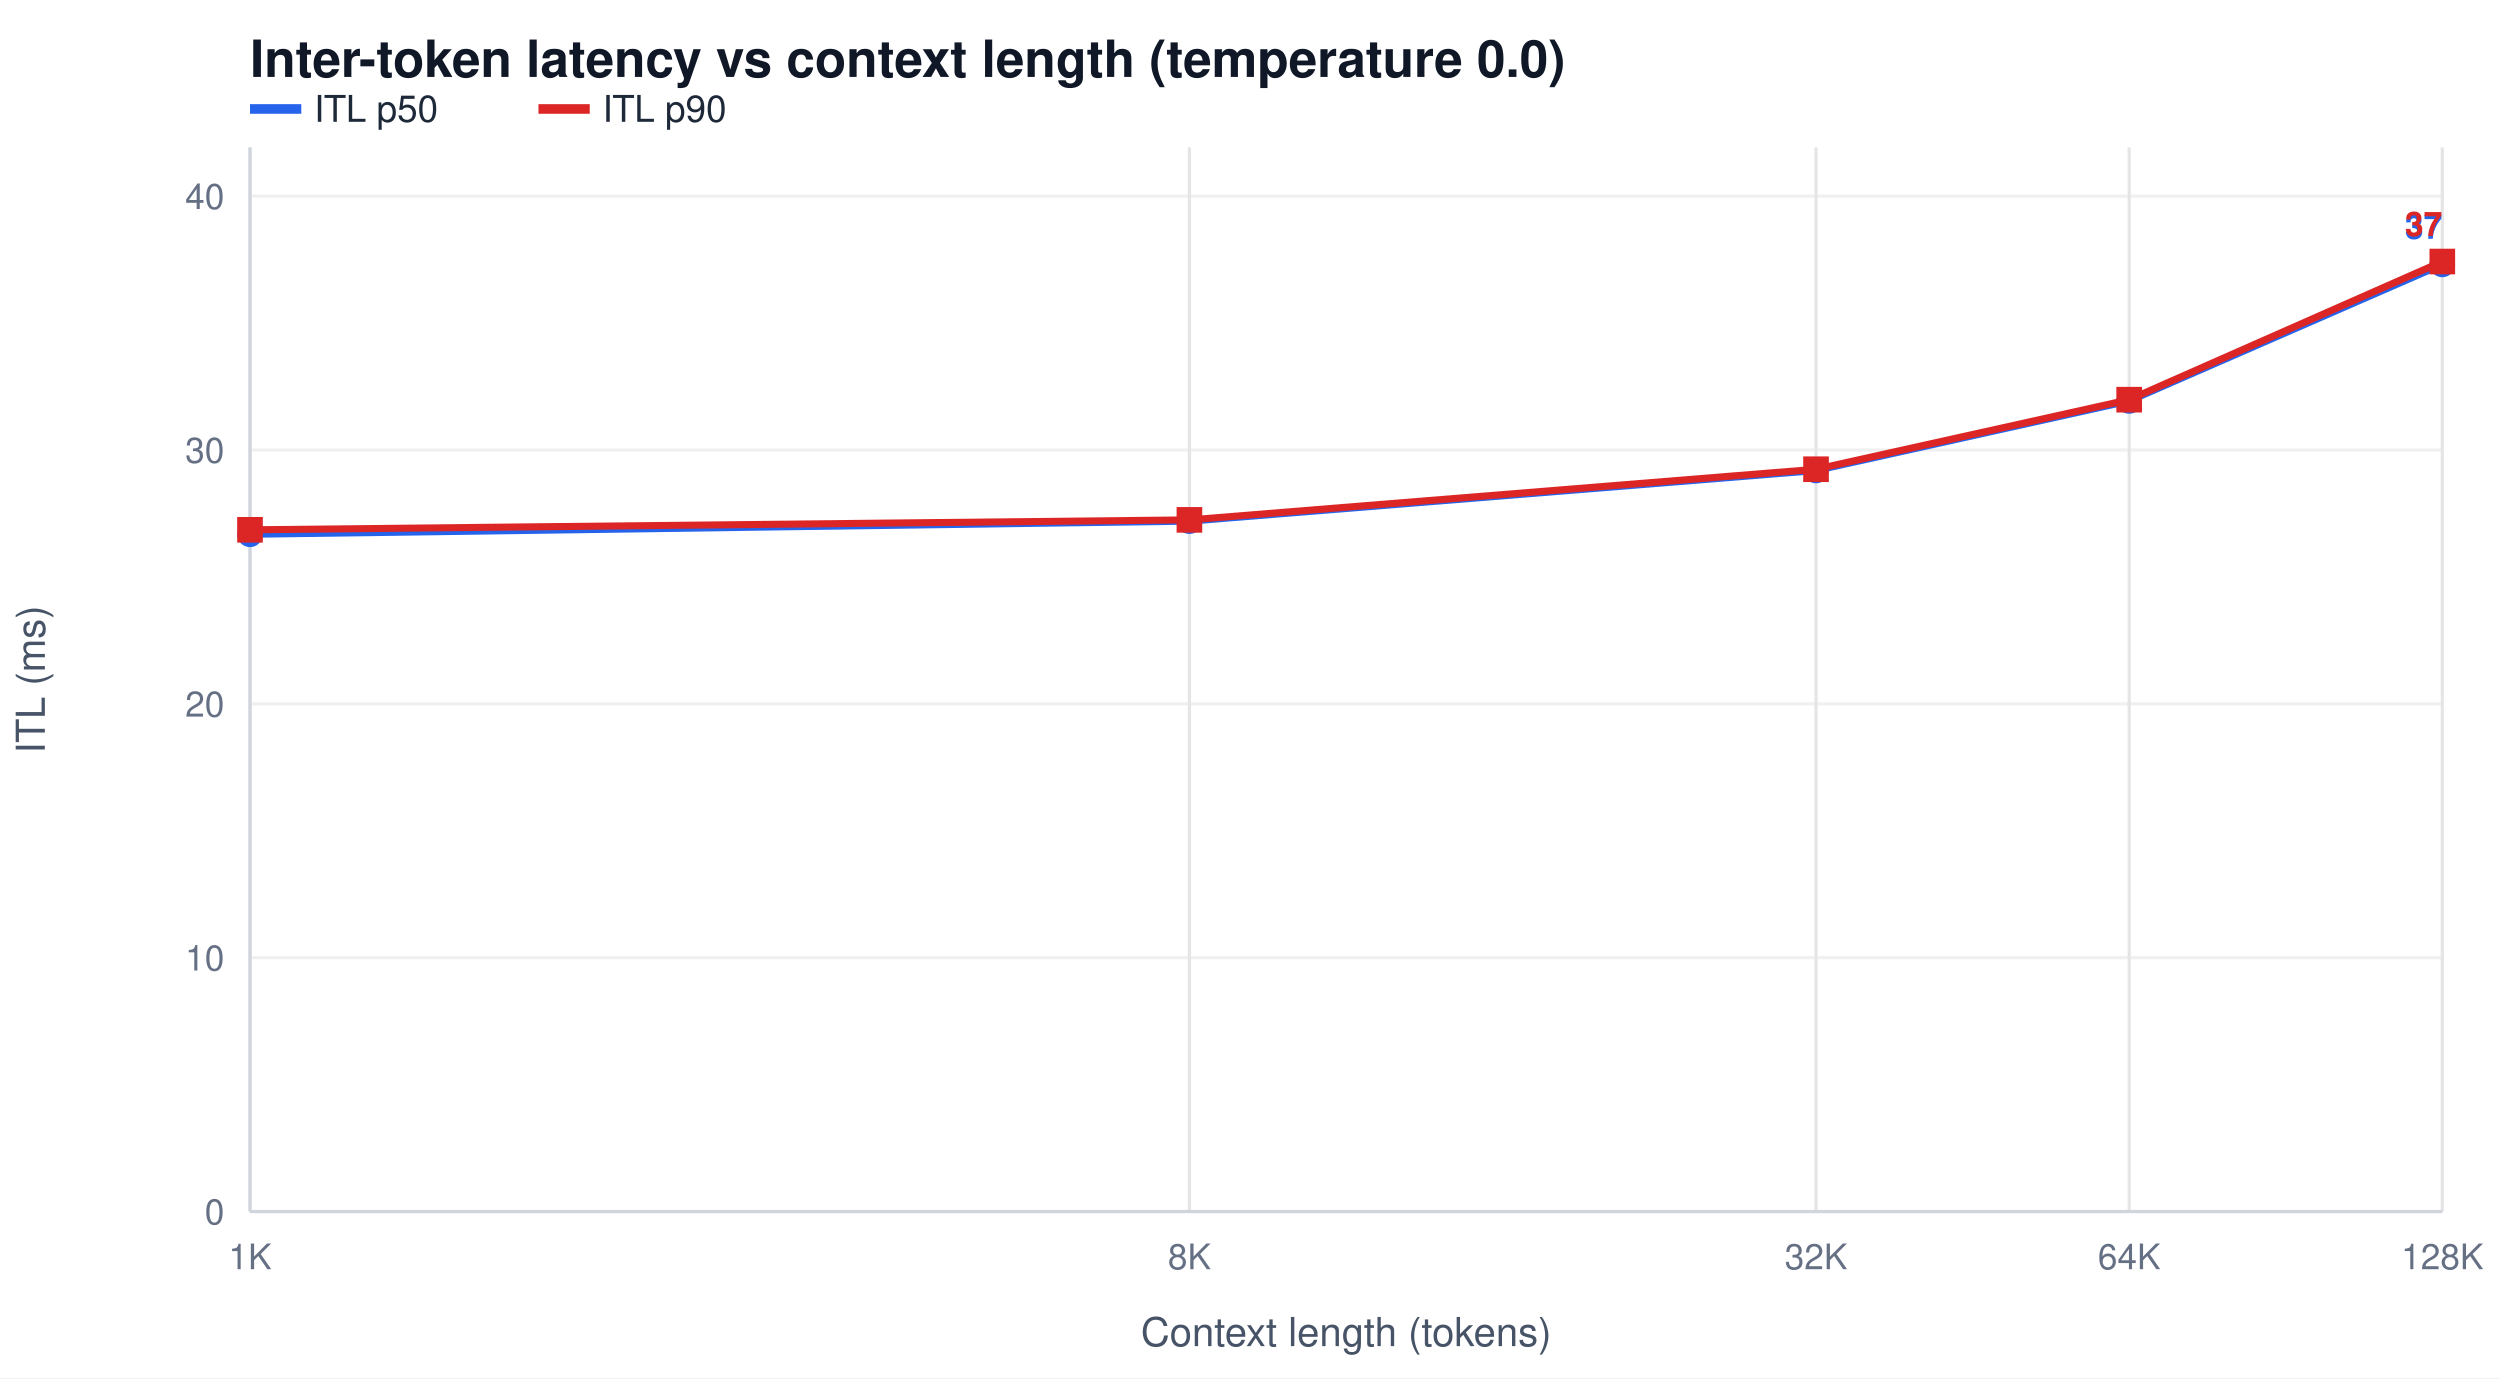
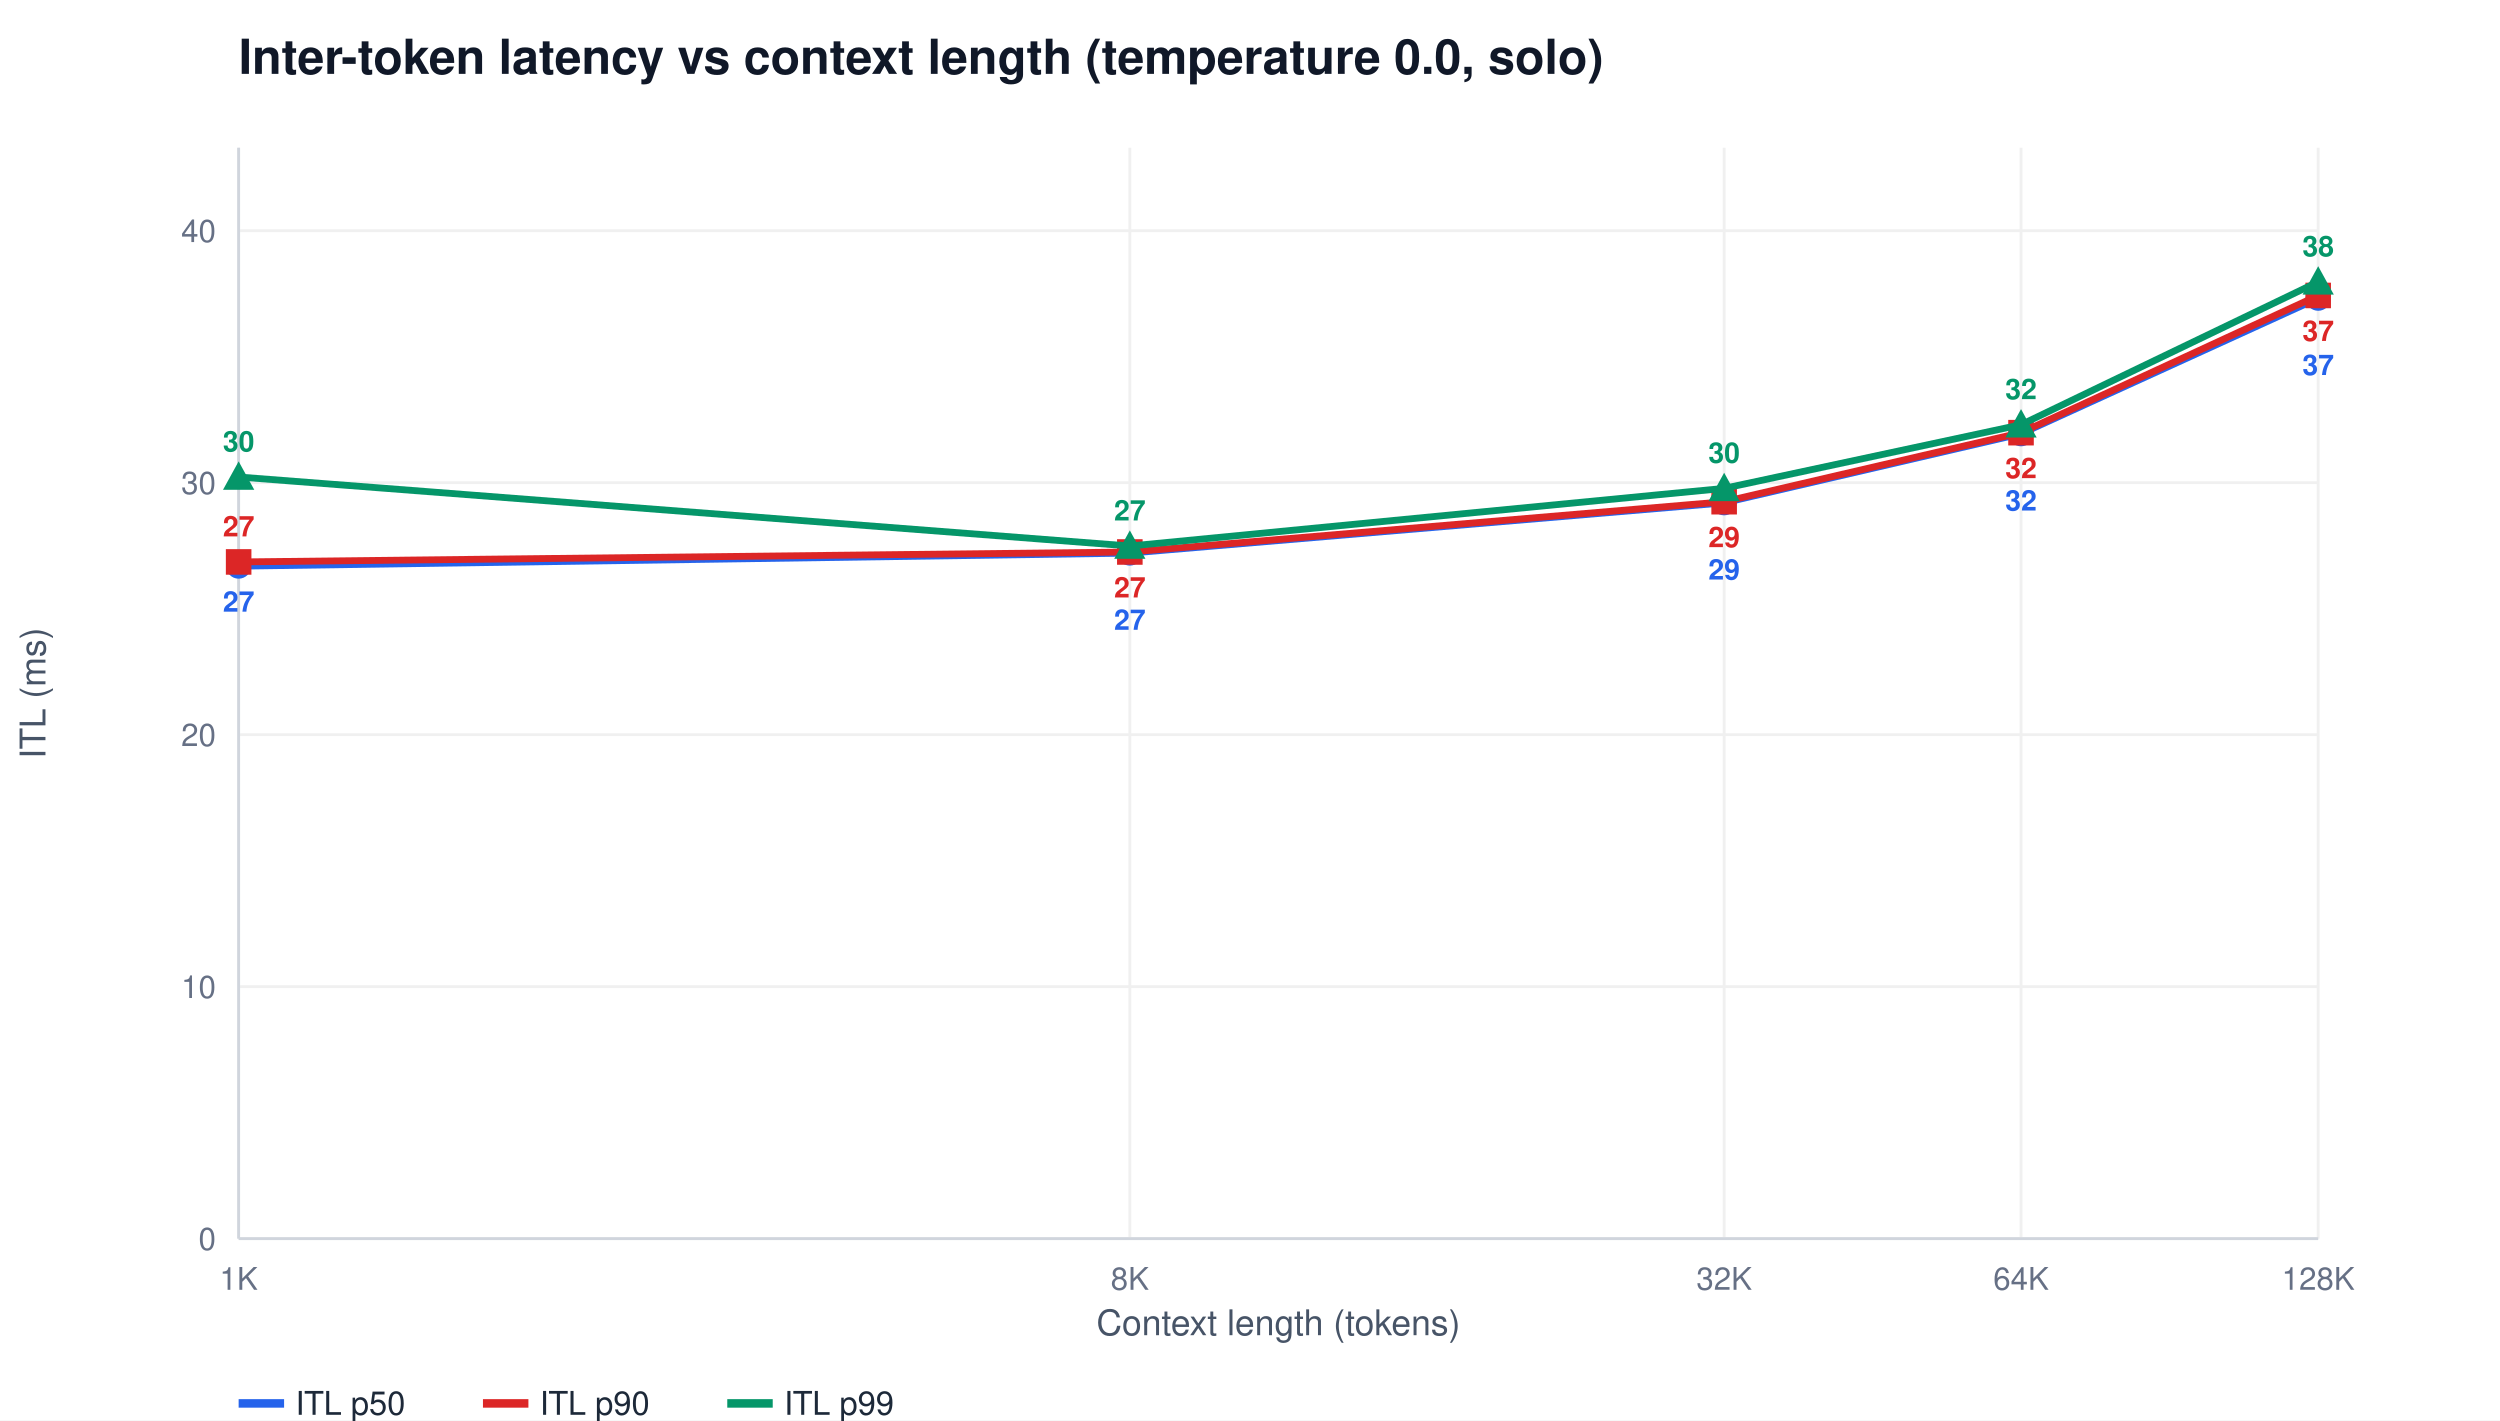
- <svg xmlns="http://www.w3.org/2000/svg" width="780" height="430" viewBox="0 0 780 430" font-family="Segoe UI, Helvetica, Arial, sans-serif">
-   <rect width="780" height="430" fill="#ffffff" />
-   <text x="78" y="24" font-size="16" font-weight="600" fill="#101828">Inter-token latency vs context length (temperature 0.0)</text>
-   <line x1="78" y1="378.0" x2="762" y2="378.0" stroke="#f0f0f0" stroke-width="1" />
-   <text x="70" y="382.0" font-size="11" fill="#667085" text-anchor="end">0</text>
-   <line x1="78" y1="298.8" x2="762" y2="298.8" stroke="#f0f0f0" stroke-width="1" />
-   <text x="70" y="302.8" font-size="11" fill="#667085" text-anchor="end">10</text>
-   <line x1="78" y1="219.6" x2="762" y2="219.6" stroke="#f0f0f0" stroke-width="1" />
-   <text x="70" y="223.6" font-size="11" fill="#667085" text-anchor="end">20</text>
-   <line x1="78" y1="140.4" x2="762" y2="140.4" stroke="#f0f0f0" stroke-width="1" />
-   <text x="70" y="144.4" font-size="11" fill="#667085" text-anchor="end">30</text>
-   <line x1="78" y1="61.2" x2="762" y2="61.2" stroke="#f0f0f0" stroke-width="1" />
-   <text x="70" y="65.2" font-size="11" fill="#667085" text-anchor="end">40</text>
-   <line x1="78.0" y1="46" x2="78.0" y2="378" stroke="#e5e5e5" stroke-width="1" />
-   <text x="78.0" y="396" font-size="11" fill="#667085" text-anchor="middle">1K</text>
-   <line x1="371.1" y1="46" x2="371.1" y2="378" stroke="#e5e5e5" stroke-width="1" />
-   <text x="371.1" y="396" font-size="11" fill="#667085" text-anchor="middle">8K</text>
-   <line x1="566.6" y1="46" x2="566.6" y2="378" stroke="#e5e5e5" stroke-width="1" />
-   <text x="566.6" y="396" font-size="11" fill="#667085" text-anchor="middle">32K</text>
-   <line x1="664.3" y1="46" x2="664.3" y2="378" stroke="#e5e5e5" stroke-width="1" />
-   <text x="664.3" y="396" font-size="11" fill="#667085" text-anchor="middle">64K</text>
-   <line x1="762.0" y1="46" x2="762.0" y2="378" stroke="#e5e5e5" stroke-width="1" />
-   <text x="762.0" y="396" font-size="11" fill="#667085" text-anchor="middle">128K</text>
-   <line x1="78" y1="378" x2="762" y2="378" stroke="#d0d5dd" stroke-width="1" />
-   <line x1="78" y1="46" x2="78" y2="378" stroke="#d0d5dd" stroke-width="1" />
-   <polyline points="78.0,166.7 371.1,162.6 566.6,146.8 664.3,125.1 762.0,82.5" fill="none" stroke="#2563eb" stroke-width="2.2" />
-   <circle cx="78.0" cy="166.7" r="4" fill="#2563eb" />
-   <circle cx="371.1" cy="162.6" r="4" fill="#2563eb" />
-   <circle cx="566.6" cy="146.8" r="4" fill="#2563eb" />
-   <circle cx="664.3" cy="125.1" r="4" fill="#2563eb" />
-   <circle cx="762.0" cy="82.5" r="4" fill="#2563eb" />
-   <text x="762.0" y="74.5" font-size="10.5" fill="#2563eb" text-anchor="end" font-weight="600">37</text>
-   <polyline points="78.0,165.3 371.1,162.2 566.6,146.4 664.3,124.7 762.0,81.6" fill="none" stroke="#dc2626" stroke-width="2.2" />
-   <rect x="74.0" y="161.3" width="8" height="8" fill="#dc2626" />
-   <rect x="367.1" y="158.2" width="8" height="8" fill="#dc2626" />
-   <rect x="562.6" y="142.4" width="8" height="8" fill="#dc2626" />
-   <rect x="660.3" y="120.7" width="8" height="8" fill="#dc2626" />
-   <rect x="758.0" y="77.6" width="8" height="8" fill="#dc2626" />
-   <text x="762.0" y="73.6" font-size="10.5" fill="#dc2626" text-anchor="end" font-weight="600">37</text>
-   <line x1="78" y1="34" x2="94" y2="34" stroke="#2563eb" stroke-width="3" />
-   <text x="98" y="38" font-size="11.5" fill="#1d2939">ITL p50</text>
-   <line x1="168" y1="34" x2="184" y2="34" stroke="#dc2626" stroke-width="3" />
-   <text x="188" y="38" font-size="11.5" fill="#1d2939">ITL p90</text>
-   <text x="420" y="420" font-size="12.5" fill="#475467" text-anchor="middle">Context length (tokens)</text>
-   <text x="14" y="212" font-size="12.5" fill="#475467" text-anchor="middle" transform="rotate(-90 14 212)">ITL (ms)</text>
+ <svg xmlns="http://www.w3.org/2000/svg" width="880" height="500" viewBox="0 0 880 500" font-family="Segoe UI, Helvetica, Arial, sans-serif">
+   <rect width="880" height="500" fill="#ffffff" />
+   <text x="84" y="26" font-size="17" font-weight="600" fill="#101828">Inter-token latency vs context length (temperature 0.0, solo)</text>
+   <line x1="84" y1="436.0" x2="816" y2="436.0" stroke="#f0f0f0" stroke-width="1" />
+   <text x="76" y="440.0" font-size="11" fill="#667085" text-anchor="end">0</text>
+   <line x1="84" y1="347.3" x2="816" y2="347.3" stroke="#f0f0f0" stroke-width="1" />
+   <text x="76" y="351.3" font-size="11" fill="#667085" text-anchor="end">10</text>
+   <line x1="84" y1="258.6" x2="816" y2="258.6" stroke="#f0f0f0" stroke-width="1" />
+   <text x="76" y="262.6" font-size="11" fill="#667085" text-anchor="end">20</text>
+   <line x1="84" y1="169.9" x2="816" y2="169.9" stroke="#f0f0f0" stroke-width="1" />
+   <text x="76" y="173.9" font-size="11" fill="#667085" text-anchor="end">30</text>
+   <line x1="84" y1="81.2" x2="816" y2="81.2" stroke="#f0f0f0" stroke-width="1" />
+   <text x="76" y="85.2" font-size="11" fill="#667085" text-anchor="end">40</text>
+   <line x1="84.0" y1="52" x2="84.0" y2="436" stroke="#f0f0f0" stroke-width="1" />
+   <text x="84.0" y="454" font-size="11" fill="#667085" text-anchor="middle">1K</text>
+   <line x1="397.7" y1="52" x2="397.7" y2="436" stroke="#f0f0f0" stroke-width="1" />
+   <text x="397.7" y="454" font-size="11" fill="#667085" text-anchor="middle">8K</text>
+   <line x1="606.9" y1="52" x2="606.9" y2="436" stroke="#f0f0f0" stroke-width="1" />
+   <text x="606.9" y="454" font-size="11" fill="#667085" text-anchor="middle">32K</text>
+   <line x1="711.4" y1="52" x2="711.4" y2="436" stroke="#f0f0f0" stroke-width="1" />
+   <text x="711.4" y="454" font-size="11" fill="#667085" text-anchor="middle">64K</text>
+   <line x1="816.0" y1="52" x2="816.0" y2="436" stroke="#f0f0f0" stroke-width="1" />
+   <text x="816.0" y="454" font-size="11" fill="#667085" text-anchor="middle">128K</text>
+   <line x1="84" y1="436" x2="816" y2="436" stroke="#d0d5dd" stroke-width="1" />
+   <line x1="84" y1="52" x2="84" y2="436" stroke="#d0d5dd" stroke-width="1" />
+   <polyline points="84.0,199.3 397.7,194.7 606.9,177.0 711.4,152.7 816.0,105.0" fill="none" stroke="#2563eb" stroke-width="2.4" />
+   <circle cx="84.0" cy="199.3" r="4.4" fill="#2563eb" />
+   <circle cx="397.7" cy="194.7" r="4.4" fill="#2563eb" />
+   <circle cx="606.9" cy="177.0" r="4.4" fill="#2563eb" />
+   <circle cx="711.4" cy="152.7" r="4.4" fill="#2563eb" />
+   <circle cx="816.0" cy="105.0" r="4.4" fill="#2563eb" />
+   <polyline points="84.0,197.8 397.7,194.3 606.9,176.6 711.4,152.3 816.0,104.0" fill="none" stroke="#dc2626" stroke-width="2.4" />
+   <rect x="79.5" y="193.3" width="9" height="9" fill="#dc2626" />
+   <rect x="393.2" y="189.8" width="9" height="9" fill="#dc2626" />
+   <rect x="602.4" y="172.1" width="9" height="9" fill="#dc2626" />
+   <rect x="706.9" y="147.8" width="9" height="9" fill="#dc2626" />
+   <rect x="811.5" y="99.5" width="9" height="9" fill="#dc2626" />
+   <polyline points="84.0,167.9 397.7,192.2 606.9,171.9 711.4,149.5 816.0,99.2" fill="none" stroke="#059669" stroke-width="2.4" />
+   <polygon points="84.0,162.4 78.5,172.4 89.5,172.4" fill="#059669" />
+   <polygon points="397.7,186.7 392.2,196.7 403.2,196.7" fill="#059669" />
+   <polygon points="606.9,166.4 601.4,176.4 612.4,176.4" fill="#059669" />
+   <polygon points="711.4,144.0 705.9,154.0 716.9,154.0" fill="#059669" />
+   <polygon points="816.0,93.7 810.5,103.7 821.5,103.7" fill="#059669" />
+   <text x="84.0" y="158.9" font-size="10" fill="#059669" text-anchor="middle" font-weight="600">30</text>
+   <text x="84.0" y="188.8" font-size="10" fill="#dc2626" text-anchor="middle" font-weight="600">27</text>
+   <text x="84.0" y="215.3" font-size="10" fill="#2563eb" text-anchor="middle" font-weight="600">27</text>
+   <text x="397.7" y="183.2" font-size="10" fill="#059669" text-anchor="middle" font-weight="600">27</text>
+   <text x="397.7" y="210.3" font-size="10" fill="#dc2626" text-anchor="middle" font-weight="600">27</text>
+   <text x="397.7" y="221.7" font-size="10" fill="#2563eb" text-anchor="middle" font-weight="600">27</text>
+   <text x="606.9" y="162.9" font-size="10" fill="#059669" text-anchor="middle" font-weight="600">30</text>
+   <text x="606.9" y="192.6" font-size="10" fill="#dc2626" text-anchor="middle" font-weight="600">29</text>
+   <text x="606.9" y="204.0" font-size="10" fill="#2563eb" text-anchor="middle" font-weight="600">29</text>
+   <text x="711.4" y="140.5" font-size="10" fill="#059669" text-anchor="middle" font-weight="600">32</text>
+   <text x="711.4" y="168.3" font-size="10" fill="#dc2626" text-anchor="middle" font-weight="600">32</text>
+   <text x="711.4" y="179.7" font-size="10" fill="#2563eb" text-anchor="middle" font-weight="600">32</text>
+   <text x="816.0" y="90.2" font-size="10" fill="#059669" text-anchor="middle" font-weight="600">38</text>
+   <text x="816.0" y="120.0" font-size="10" fill="#dc2626" text-anchor="middle" font-weight="600">37</text>
+   <text x="816.0" y="132.0" font-size="10" fill="#2563eb" text-anchor="middle" font-weight="600">37</text>
+   <line x1="84" y1="494" x2="100" y2="494" stroke="#2563eb" stroke-width="3" />
+   <text x="104" y="498" font-size="11.5" fill="#1d2939">ITL p50</text>
+   <line x1="170" y1="494" x2="186" y2="494" stroke="#dc2626" stroke-width="3" />
+   <text x="190" y="498" font-size="11.5" fill="#1d2939">ITL p90</text>
+   <line x1="256" y1="494" x2="272" y2="494" stroke="#059669" stroke-width="3" />
+   <text x="276" y="498" font-size="11.5" fill="#1d2939">ITL p99</text>
+   <text x="450" y="470" font-size="12.5" fill="#475467" text-anchor="middle">Context length (tokens)</text>
+   <text x="16" y="244" font-size="12.5" fill="#475467" text-anchor="middle" transform="rotate(-90 16 244)">ITL (ms)</text>
</svg>
